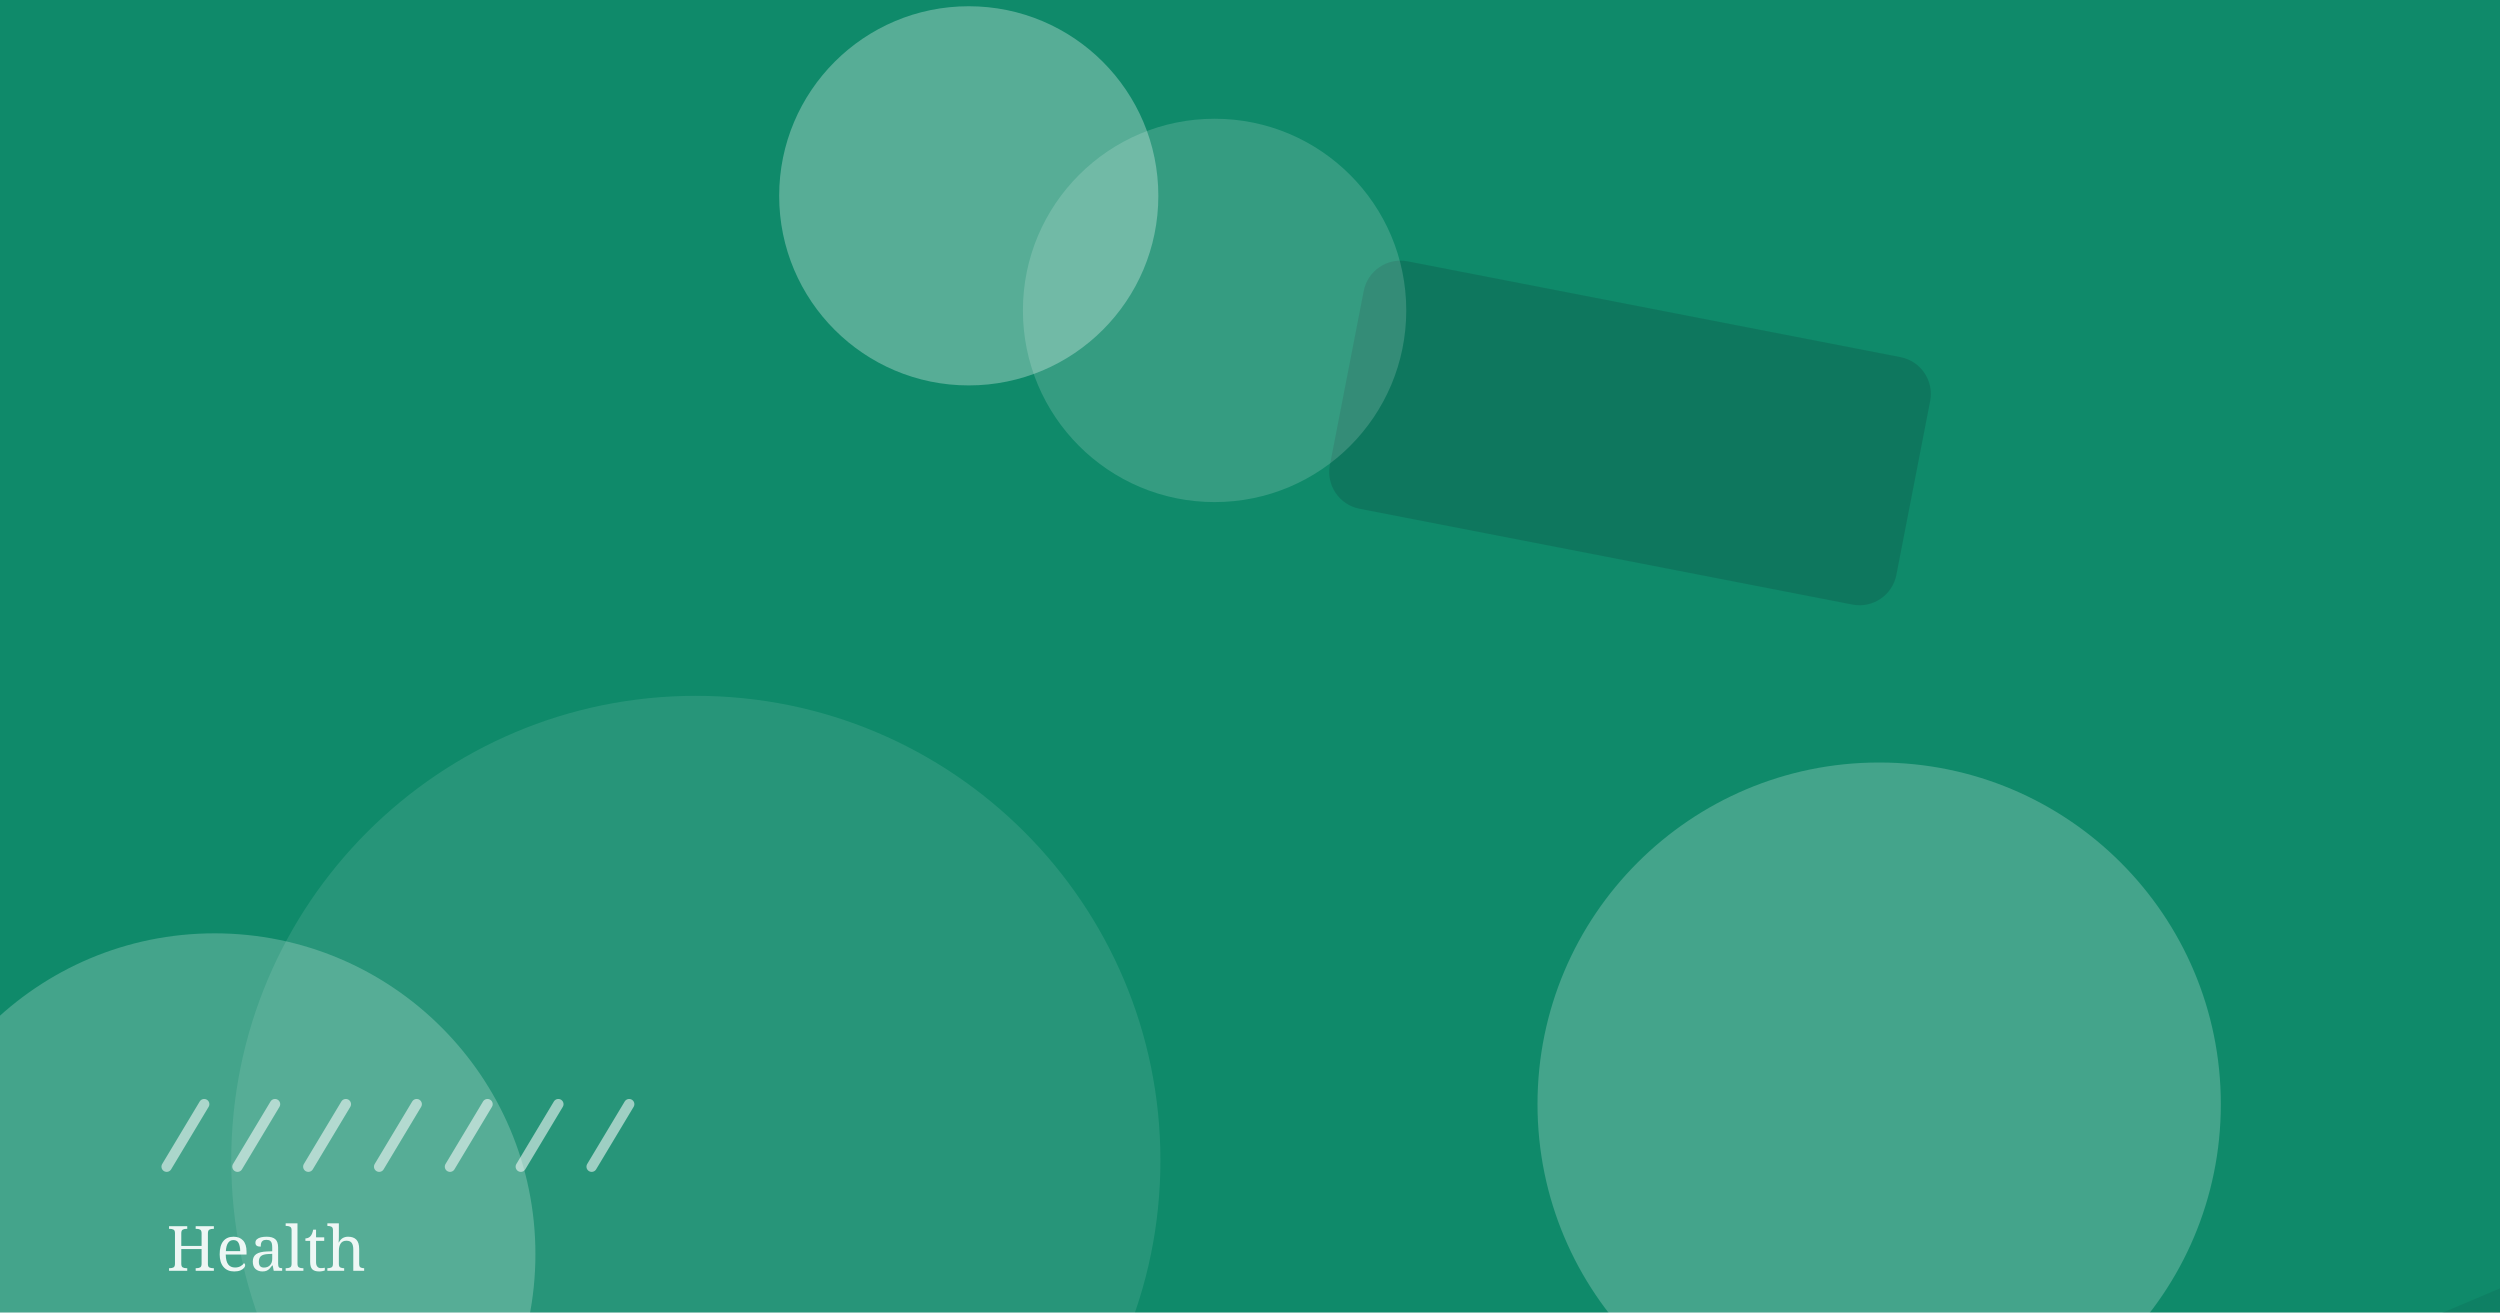
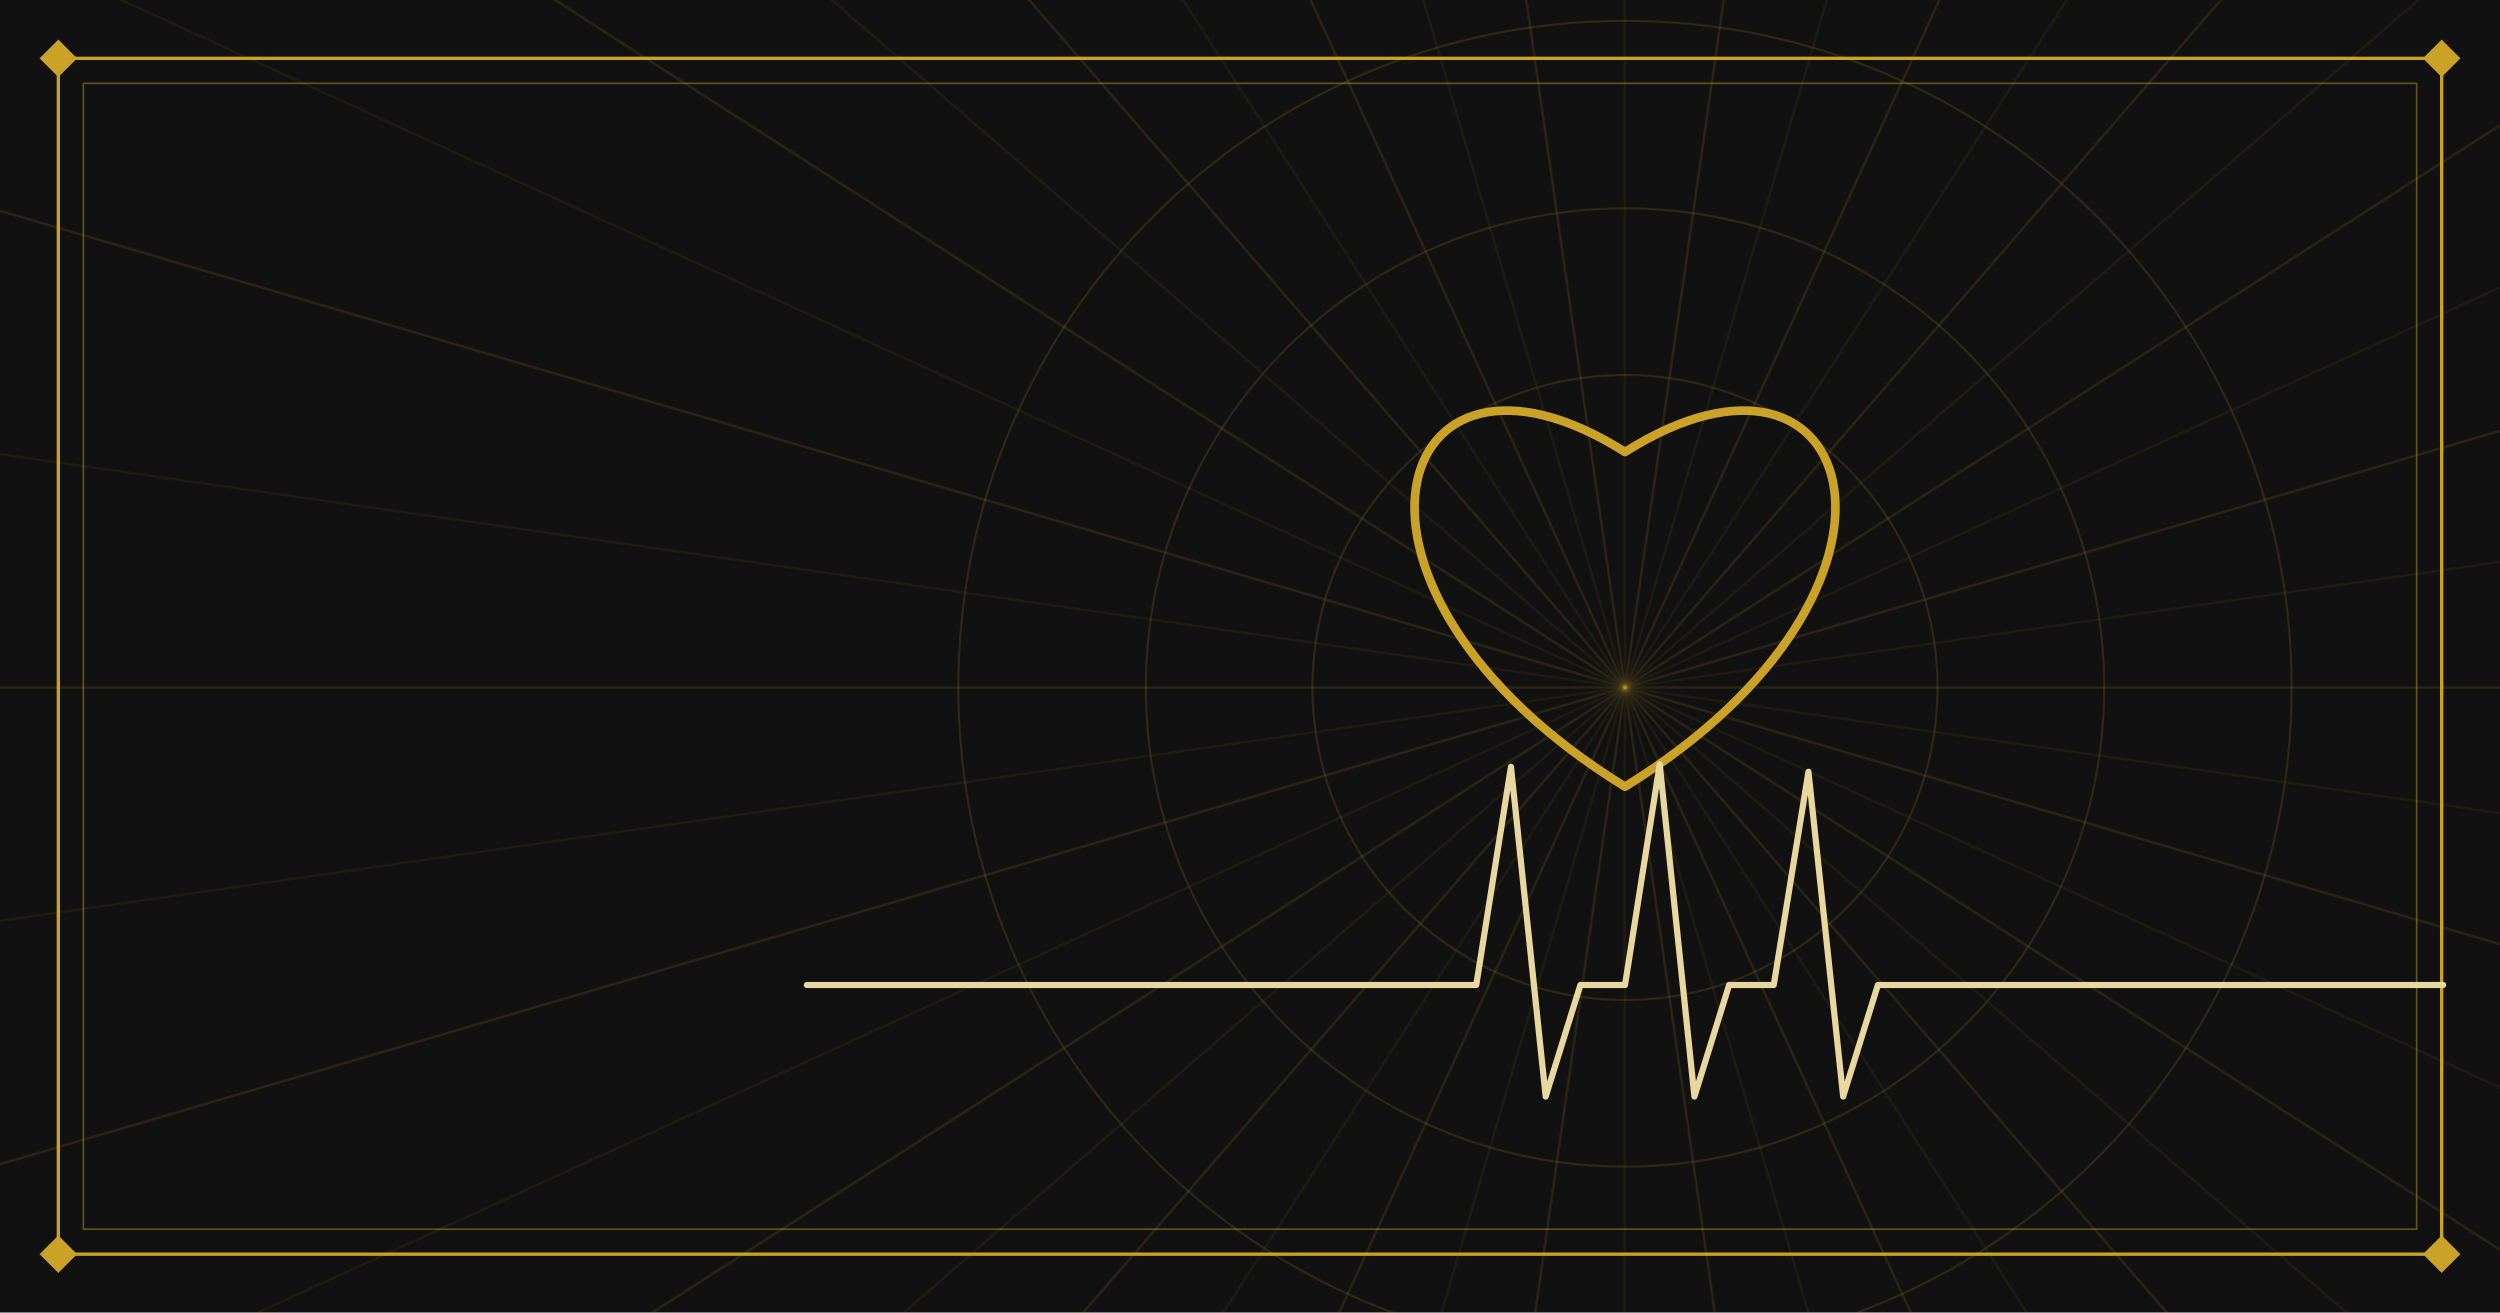
<svg xmlns="http://www.w3.org/2000/svg" viewBox="0 0 1200 630" width="1200" height="630">
-   <rect width="1200" height="630" fill="#0F8A6A" />
-   <rect x="1102" y="660" width="394" height="172" rx="18" transform="rotate(-23 1102 660)" fill="#0b1020" fill-opacity="0.08" />
-   <circle cx="902" cy="530" r="164" fill="#ffffff" fill-opacity="0.22" />
-   <rect x="658" y="122" width="277" height="121" rx="18" transform="rotate(11 658 122)" fill="#0b1020" fill-opacity="0.15" />
-   <circle cx="103" cy="602" r="154" fill="#ffffff" fill-opacity="0.22" />
-   <circle cx="465" cy="94" r="91" fill="#ffffff" fill-opacity="0.3" />
-   <circle cx="334" cy="557" r="223" fill="#ffffff" fill-opacity="0.1" />
-   <circle cx="583" cy="149" r="92" fill="#ffffff" fill-opacity="0.16" />
-   <line x1="80" y1="560" x2="98" y2="530" stroke="#ffffff" stroke-opacity="0.55" stroke-width="5" stroke-linecap="round" />
-   <line x1="114" y1="560" x2="132" y2="530" stroke="#ffffff" stroke-opacity="0.55" stroke-width="5" stroke-linecap="round" />
-   <line x1="148" y1="560" x2="166" y2="530" stroke="#ffffff" stroke-opacity="0.55" stroke-width="5" stroke-linecap="round" />
-   <line x1="182" y1="560" x2="200" y2="530" stroke="#ffffff" stroke-opacity="0.55" stroke-width="5" stroke-linecap="round" />
-   <line x1="216" y1="560" x2="234" y2="530" stroke="#ffffff" stroke-opacity="0.55" stroke-width="5" stroke-linecap="round" />
-   <line x1="250" y1="560" x2="268" y2="530" stroke="#ffffff" stroke-opacity="0.55" stroke-width="5" stroke-linecap="round" />
-   <line x1="284" y1="560" x2="302" y2="530" stroke="#ffffff" stroke-opacity="0.55" stroke-width="5" stroke-linecap="round" />
-   <text x="80" y="610" font-family="Georgia, serif" font-size="30" fill="#ffffff" fill-opacity="0.9">Health</text>
+   <rect width="1200" height="630" fill="#111111" />
+   <line x1="780" y1="330" x2="2180" y2="330" stroke="#C9A227" stroke-opacity="0.13" stroke-width="1.2" />
+   <line x1="780" y1="330" x2="2166" y2="529" stroke="#C9A227" stroke-opacity="0.07" stroke-width="1.2" />
+   <line x1="780" y1="330" x2="2123" y2="724" stroke="#C9A227" stroke-opacity="0.13" stroke-width="1.2" />
+   <line x1="780" y1="330" x2="2053" y2="912" stroke="#C9A227" stroke-opacity="0.07" stroke-width="1.2" />
+   <line x1="780" y1="330" x2="1958" y2="1087" stroke="#C9A227" stroke-opacity="0.13" stroke-width="1.2" />
+   <line x1="780" y1="330" x2="1838" y2="1247" stroke="#C9A227" stroke-opacity="0.07" stroke-width="1.2" />
+   <line x1="780" y1="330" x2="1697" y2="1388" stroke="#C9A227" stroke-opacity="0.13" stroke-width="1.2" />
+   <line x1="780" y1="330" x2="1537" y2="1508" stroke="#C9A227" stroke-opacity="0.07" stroke-width="1.2" />
+   <line x1="780" y1="330" x2="1362" y2="1603" stroke="#C9A227" stroke-opacity="0.13" stroke-width="1.2" />
+   <line x1="780" y1="330" x2="1174" y2="1673" stroke="#C9A227" stroke-opacity="0.07" stroke-width="1.2" />
+   <line x1="780" y1="330" x2="979" y2="1716" stroke="#C9A227" stroke-opacity="0.13" stroke-width="1.2" />
+   <line x1="780" y1="330" x2="780" y2="1730" stroke="#C9A227" stroke-opacity="0.07" stroke-width="1.2" />
+   <line x1="780" y1="330" x2="581" y2="1716" stroke="#C9A227" stroke-opacity="0.13" stroke-width="1.2" />
+   <line x1="780" y1="330" x2="386" y2="1673" stroke="#C9A227" stroke-opacity="0.07" stroke-width="1.2" />
+   <line x1="780" y1="330" x2="198" y2="1603" stroke="#C9A227" stroke-opacity="0.13" stroke-width="1.2" />
+   <line x1="780" y1="330" x2="23" y2="1508" stroke="#C9A227" stroke-opacity="0.07" stroke-width="1.2" />
+   <line x1="780" y1="330" x2="-137" y2="1388" stroke="#C9A227" stroke-opacity="0.13" stroke-width="1.2" />
+   <line x1="780" y1="330" x2="-278" y2="1247" stroke="#C9A227" stroke-opacity="0.07" stroke-width="1.2" />
+   <line x1="780" y1="330" x2="-398" y2="1087" stroke="#C9A227" stroke-opacity="0.13" stroke-width="1.2" />
+   <line x1="780" y1="330" x2="-493" y2="912" stroke="#C9A227" stroke-opacity="0.07" stroke-width="1.2" />
+   <line x1="780" y1="330" x2="-563" y2="724" stroke="#C9A227" stroke-opacity="0.13" stroke-width="1.2" />
+   <line x1="780" y1="330" x2="-606" y2="529" stroke="#C9A227" stroke-opacity="0.07" stroke-width="1.2" />
+   <line x1="780" y1="330" x2="-620" y2="330" stroke="#C9A227" stroke-opacity="0.13" stroke-width="1.2" />
+   <line x1="780" y1="330" x2="-606" y2="131" stroke="#C9A227" stroke-opacity="0.07" stroke-width="1.2" />
+   <line x1="780" y1="330" x2="-563" y2="-64" stroke="#C9A227" stroke-opacity="0.13" stroke-width="1.2" />
+   <line x1="780" y1="330" x2="-493" y2="-252" stroke="#C9A227" stroke-opacity="0.07" stroke-width="1.2" />
+   <line x1="780" y1="330" x2="-398" y2="-427" stroke="#C9A227" stroke-opacity="0.13" stroke-width="1.2" />
+   <line x1="780" y1="330" x2="-278" y2="-587" stroke="#C9A227" stroke-opacity="0.07" stroke-width="1.2" />
+   <line x1="780" y1="330" x2="-137" y2="-728" stroke="#C9A227" stroke-opacity="0.13" stroke-width="1.2" />
+   <line x1="780" y1="330" x2="23" y2="-848" stroke="#C9A227" stroke-opacity="0.07" stroke-width="1.2" />
+   <line x1="780" y1="330" x2="198" y2="-943" stroke="#C9A227" stroke-opacity="0.13" stroke-width="1.2" />
+   <line x1="780" y1="330" x2="386" y2="-1013" stroke="#C9A227" stroke-opacity="0.07" stroke-width="1.2" />
+   <line x1="780" y1="330" x2="581" y2="-1056" stroke="#C9A227" stroke-opacity="0.13" stroke-width="1.2" />
+   <line x1="780" y1="330" x2="780" y2="-1070" stroke="#C9A227" stroke-opacity="0.07" stroke-width="1.2" />
+   <line x1="780" y1="330" x2="979" y2="-1056" stroke="#C9A227" stroke-opacity="0.13" stroke-width="1.2" />
+   <line x1="780" y1="330" x2="1174" y2="-1013" stroke="#C9A227" stroke-opacity="0.07" stroke-width="1.2" />
+   <line x1="780" y1="330" x2="1362" y2="-943" stroke="#C9A227" stroke-opacity="0.13" stroke-width="1.2" />
+   <line x1="780" y1="330" x2="1537" y2="-848" stroke="#C9A227" stroke-opacity="0.07" stroke-width="1.2" />
+   <line x1="780" y1="330" x2="1697" y2="-728" stroke="#C9A227" stroke-opacity="0.13" stroke-width="1.2" />
+   <line x1="780" y1="330" x2="1838" y2="-587" stroke="#C9A227" stroke-opacity="0.07" stroke-width="1.2" />
+   <line x1="780" y1="330" x2="1958" y2="-427" stroke="#C9A227" stroke-opacity="0.13" stroke-width="1.2" />
+   <line x1="780" y1="330" x2="2053" y2="-252" stroke="#C9A227" stroke-opacity="0.07" stroke-width="1.2" />
+   <line x1="780" y1="330" x2="2123" y2="-64" stroke="#C9A227" stroke-opacity="0.13" stroke-width="1.2" />
+   <line x1="780" y1="330" x2="2166" y2="131" stroke="#C9A227" stroke-opacity="0.07" stroke-width="1.2" />
+   <circle cx="780" cy="330" r="150" fill="none" stroke="#C9A227" stroke-opacity="0.16" stroke-width="1" />
+   <circle cx="780" cy="330" r="230" fill="none" stroke="#C9A227" stroke-opacity="0.16" stroke-width="1" />
+   <circle cx="780" cy="330" r="320" fill="none" stroke="#C9A227" stroke-opacity="0.16" stroke-width="1" />
+   <rect x="28" y="28" width="1144" height="574" fill="none" stroke="#C9A227" stroke-width="1.6" />
+   <rect x="40" y="40" width="1120" height="550" fill="none" stroke="#C9A227" stroke-opacity="0.45" stroke-width="0.8" />
+   <path d="M28 19 L37 28 L28 37 L19 28 Z" fill="#C9A227" />
+   <path d="M1172 19 L1181 28 L1172 37 L1163 28 Z" fill="#C9A227" />
+   <path d="M28 593 L37 602 L28 611 L19 602 Z" fill="#C9A227" />
+   <path d="M1172 593 L1181 602 L1172 611 L1163 602 Z" fill="#C9A227" />
+   <g transform="translate(780 330) rotate(0) scale(1.19)" fill="none" stroke="#C9A227" stroke-width="3" stroke-linecap="round" stroke-linejoin="round">
+     <path d="M0 40 C-130 -40 -95 -155 0 -95 C95 -155 130 -40 0 40 Z" stroke-width="3.5" />
+     <polyline points="-330,120 -300,120 -270,120 -240,120 -210,120 -180,120 -150,120 -120,120 -90,120 -60,120 -46,32 -32,165 -18,120 0,120 14,31 28,165 42,120 60,120 74,34 88,165 102,120 120,120 150,120 180,120 210,120 240,120 270,120 300,120 330,120" stroke="#E9D7A0" stroke-width="2.5" />
+   </g>
</svg>
